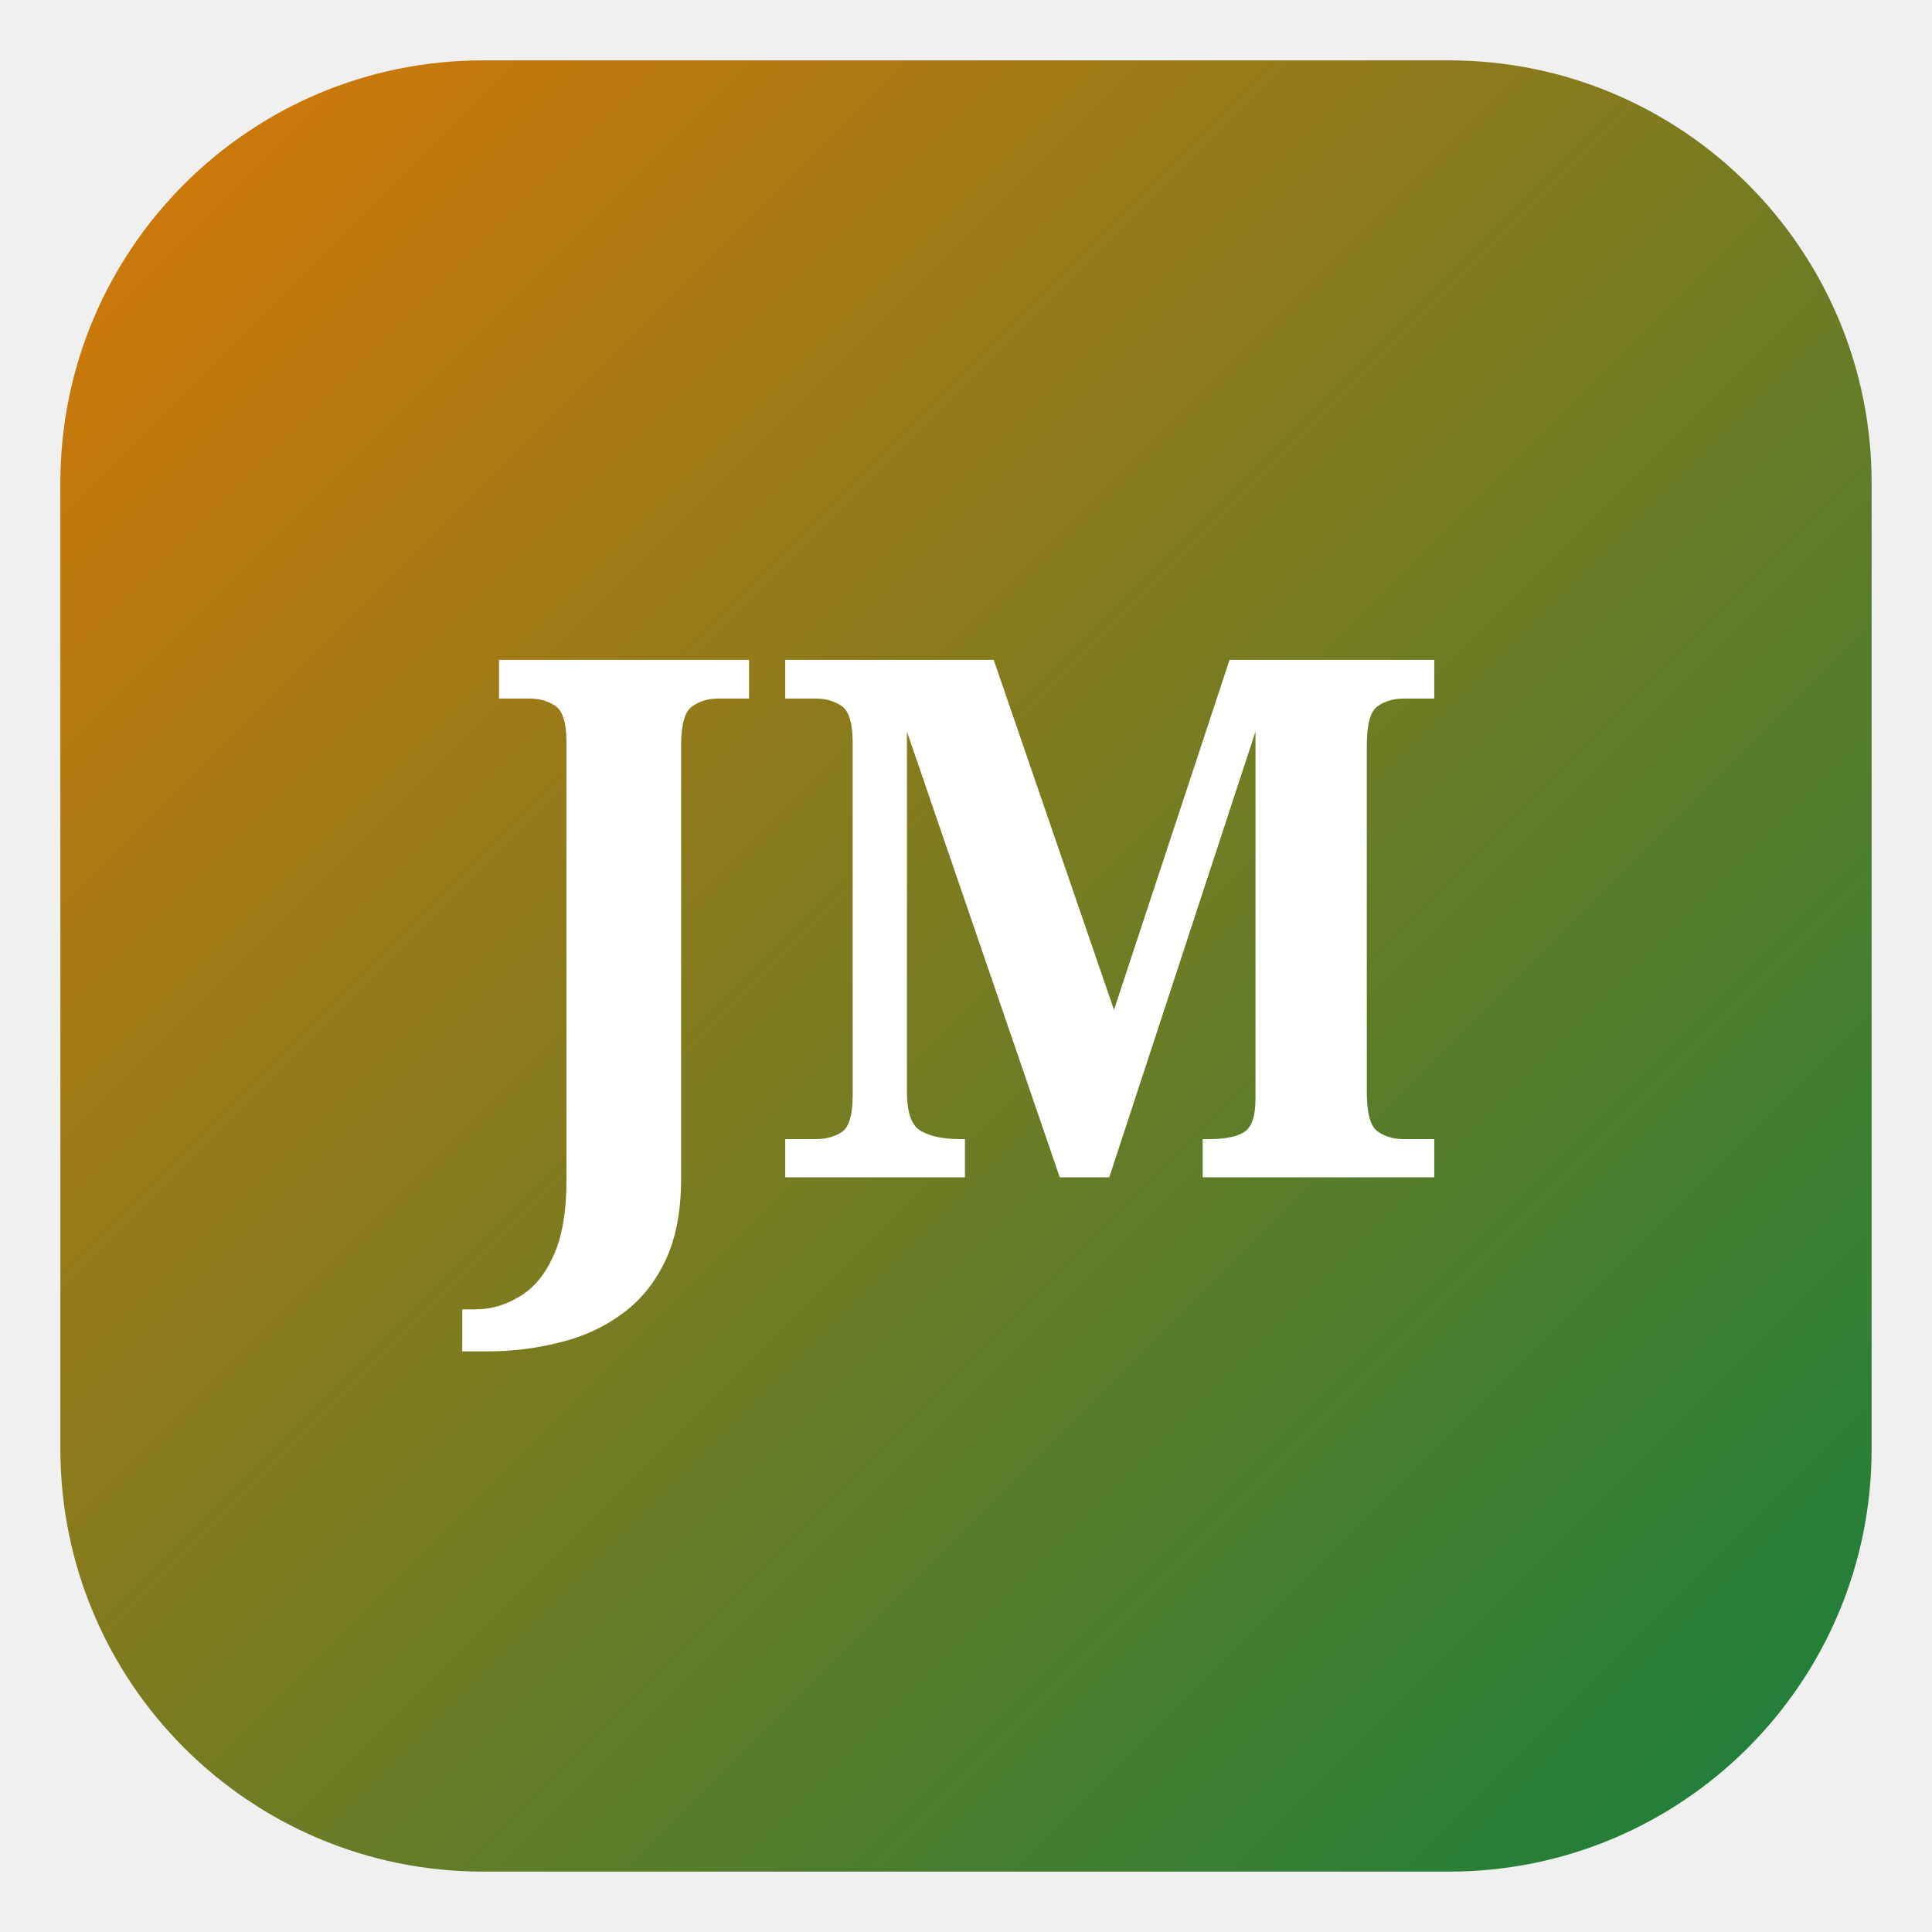
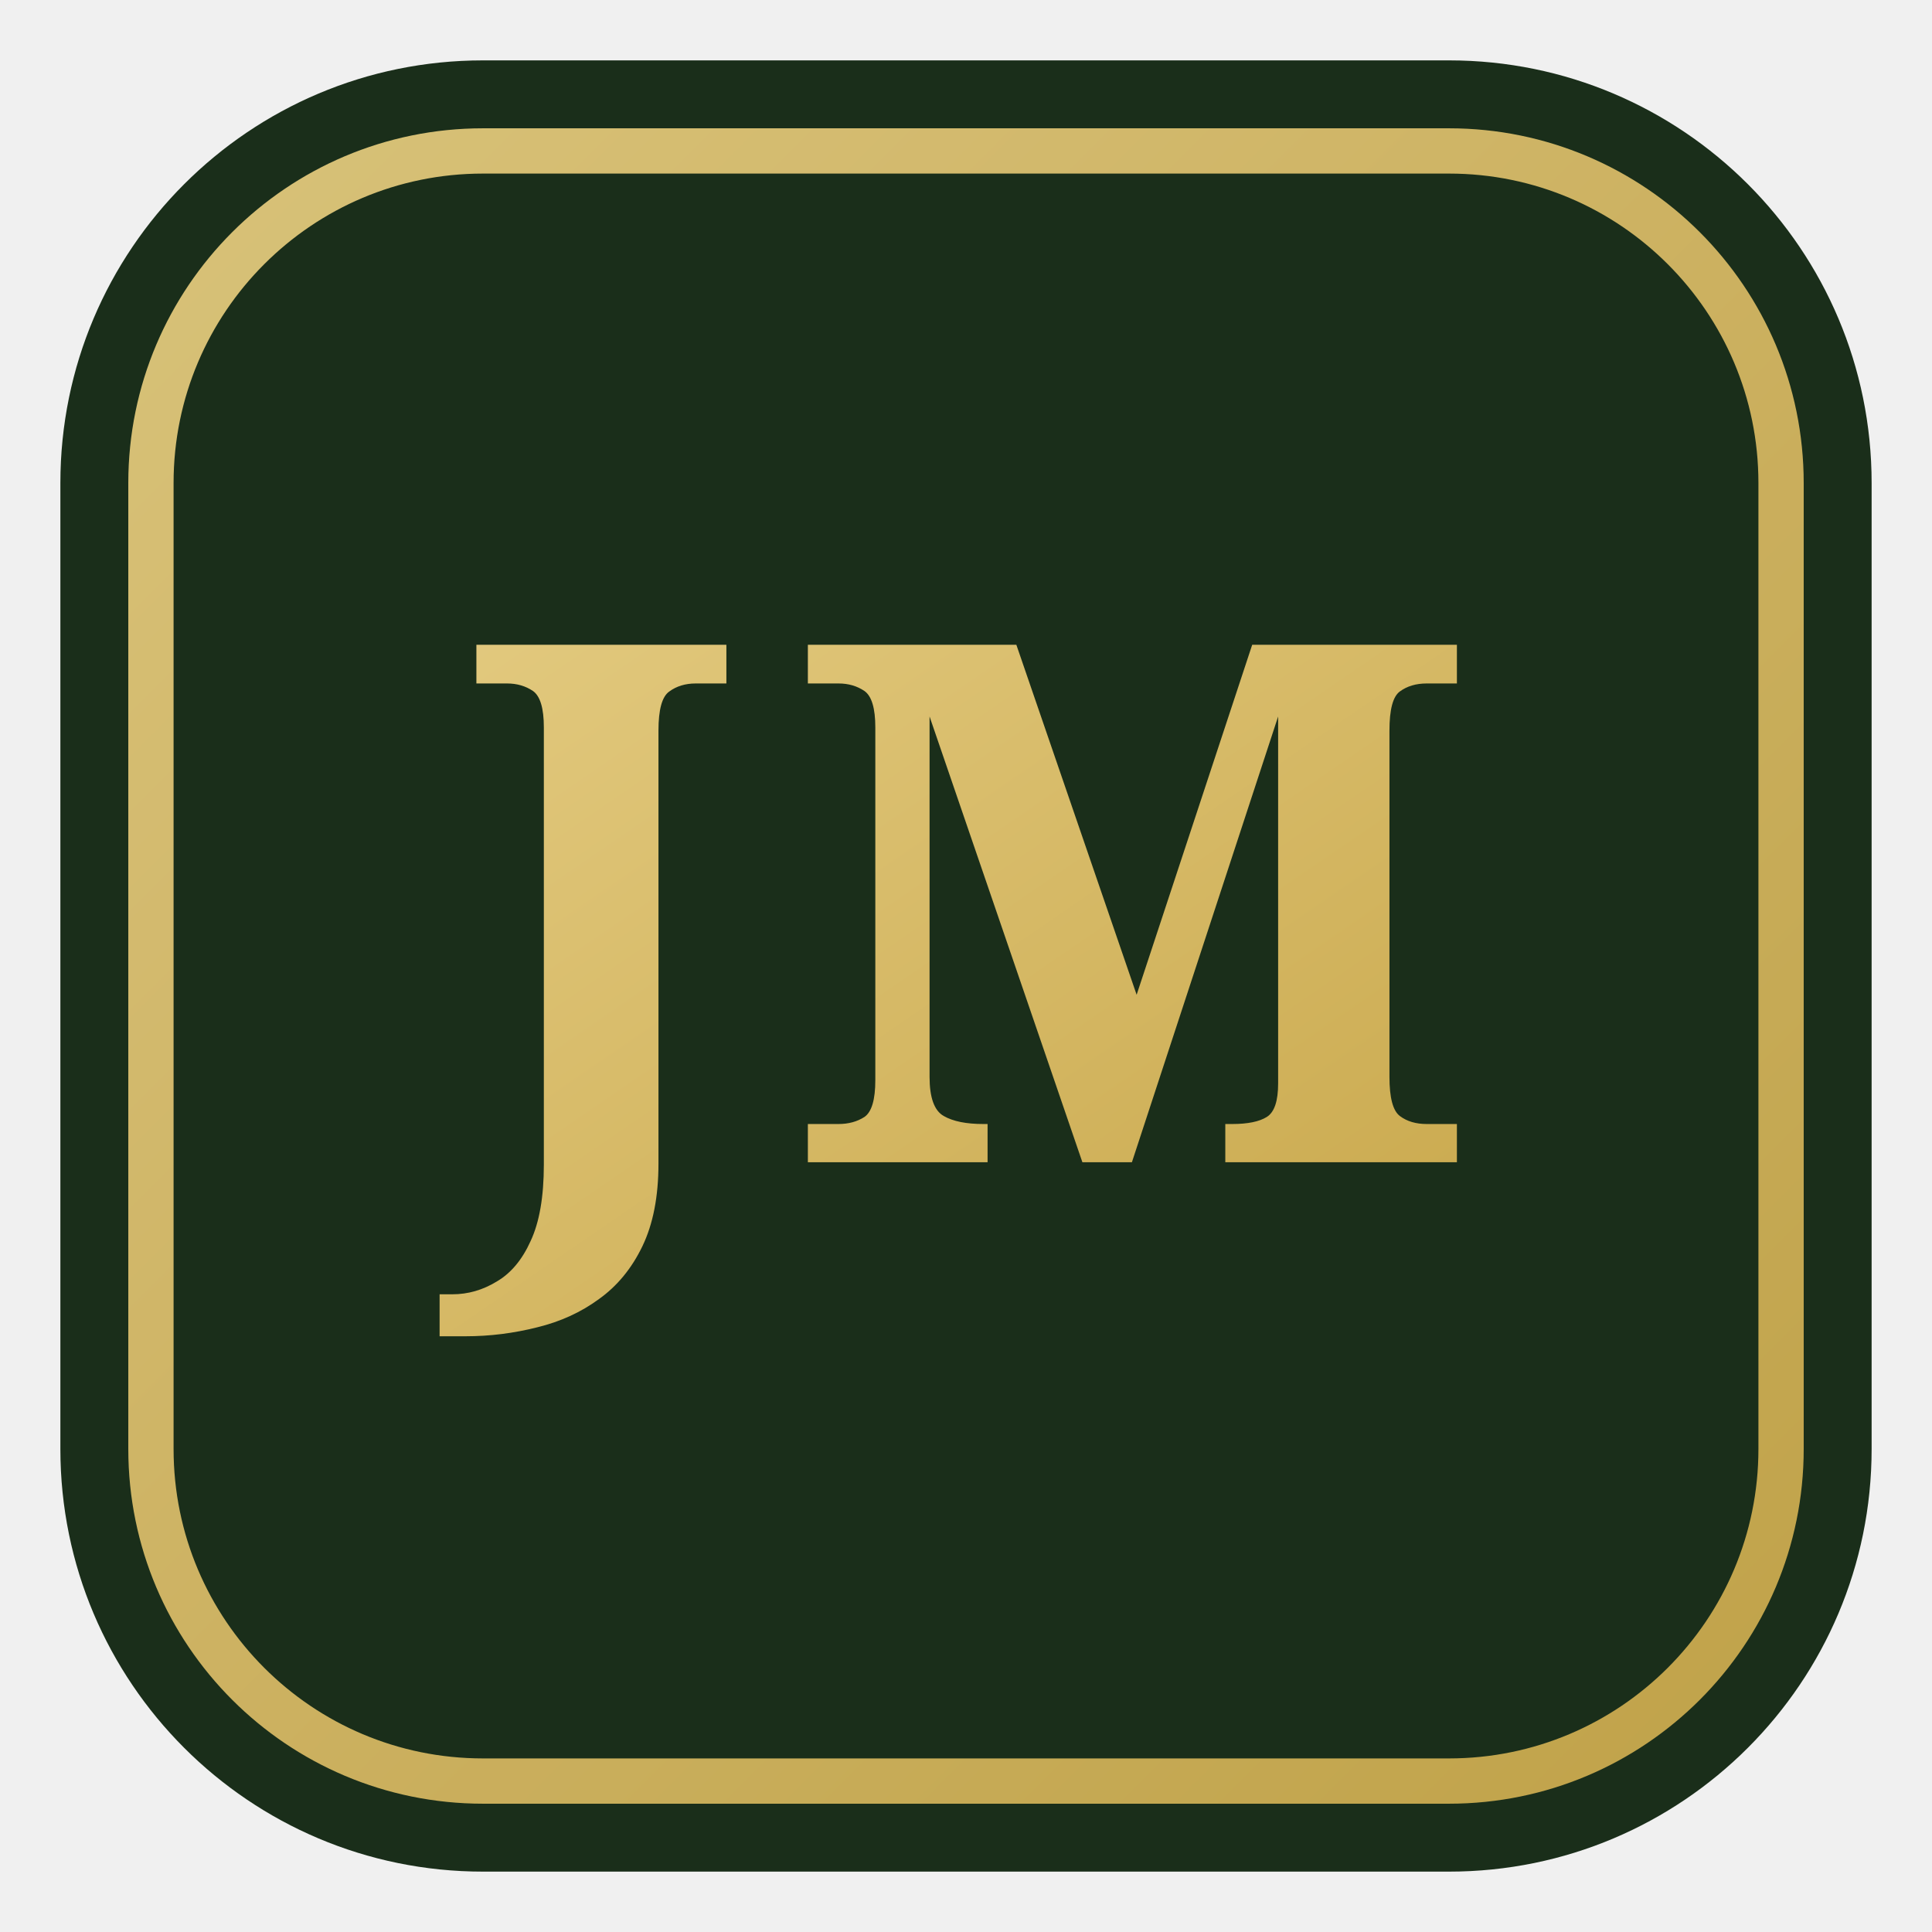
<svg xmlns="http://www.w3.org/2000/svg" viewBox="0 0 64 64" role="img" aria-label="JM Masala">
  <defs>
-     <linearGradient id="g" x1="0%" y1="0%" x2="100%" y2="100%">
-       <stop offset="0%" stop-color="#d97706" />
-       <stop offset="100%" stop-color="#15803d" />
+     <linearGradient id="jm-gold" x1="0%" y1="0%" x2="100%" y2="100%">
+       <stop offset="0%" stop-color="#e2c97e" />
+       <stop offset="100%" stop-color="#c9a84c" />
    </linearGradient>
  </defs>
-   <rect x="2" y="2" width="60" height="60" rx="14" fill="url(#g)" />
-   <text x="32" y="39" text-anchor="middle" font-size="24" font-family="Georgia, serif" font-weight="700" fill="#fff">JM</text>
+   <rect x="2" y="2" width="60" height="60" rx="14" fill="#1a2e1a" />
+   <rect x="5" y="5" width="54" height="54" rx="11" fill="none" stroke="url(#jm-gold)" stroke-width="1.5" opacity="0.95" />
+   <text x="32" y="38.5" text-anchor="middle" font-size="24" font-family="Cinzel, Georgia, serif" font-weight="600" letter-spacing="1.5" fill="url(#jm-gold)">JM</text>
</svg>
